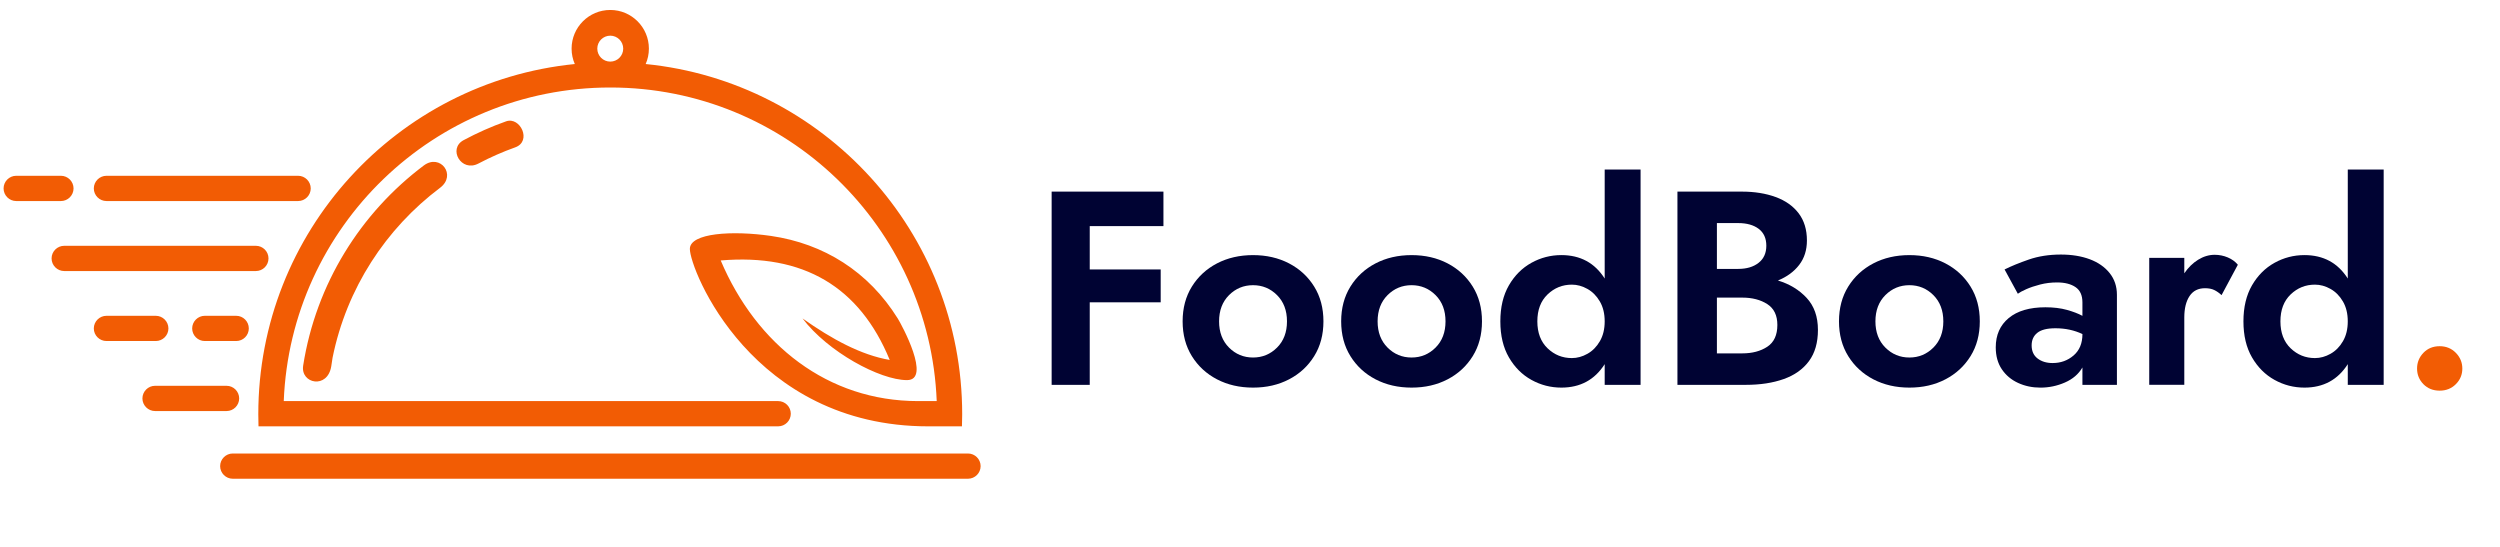
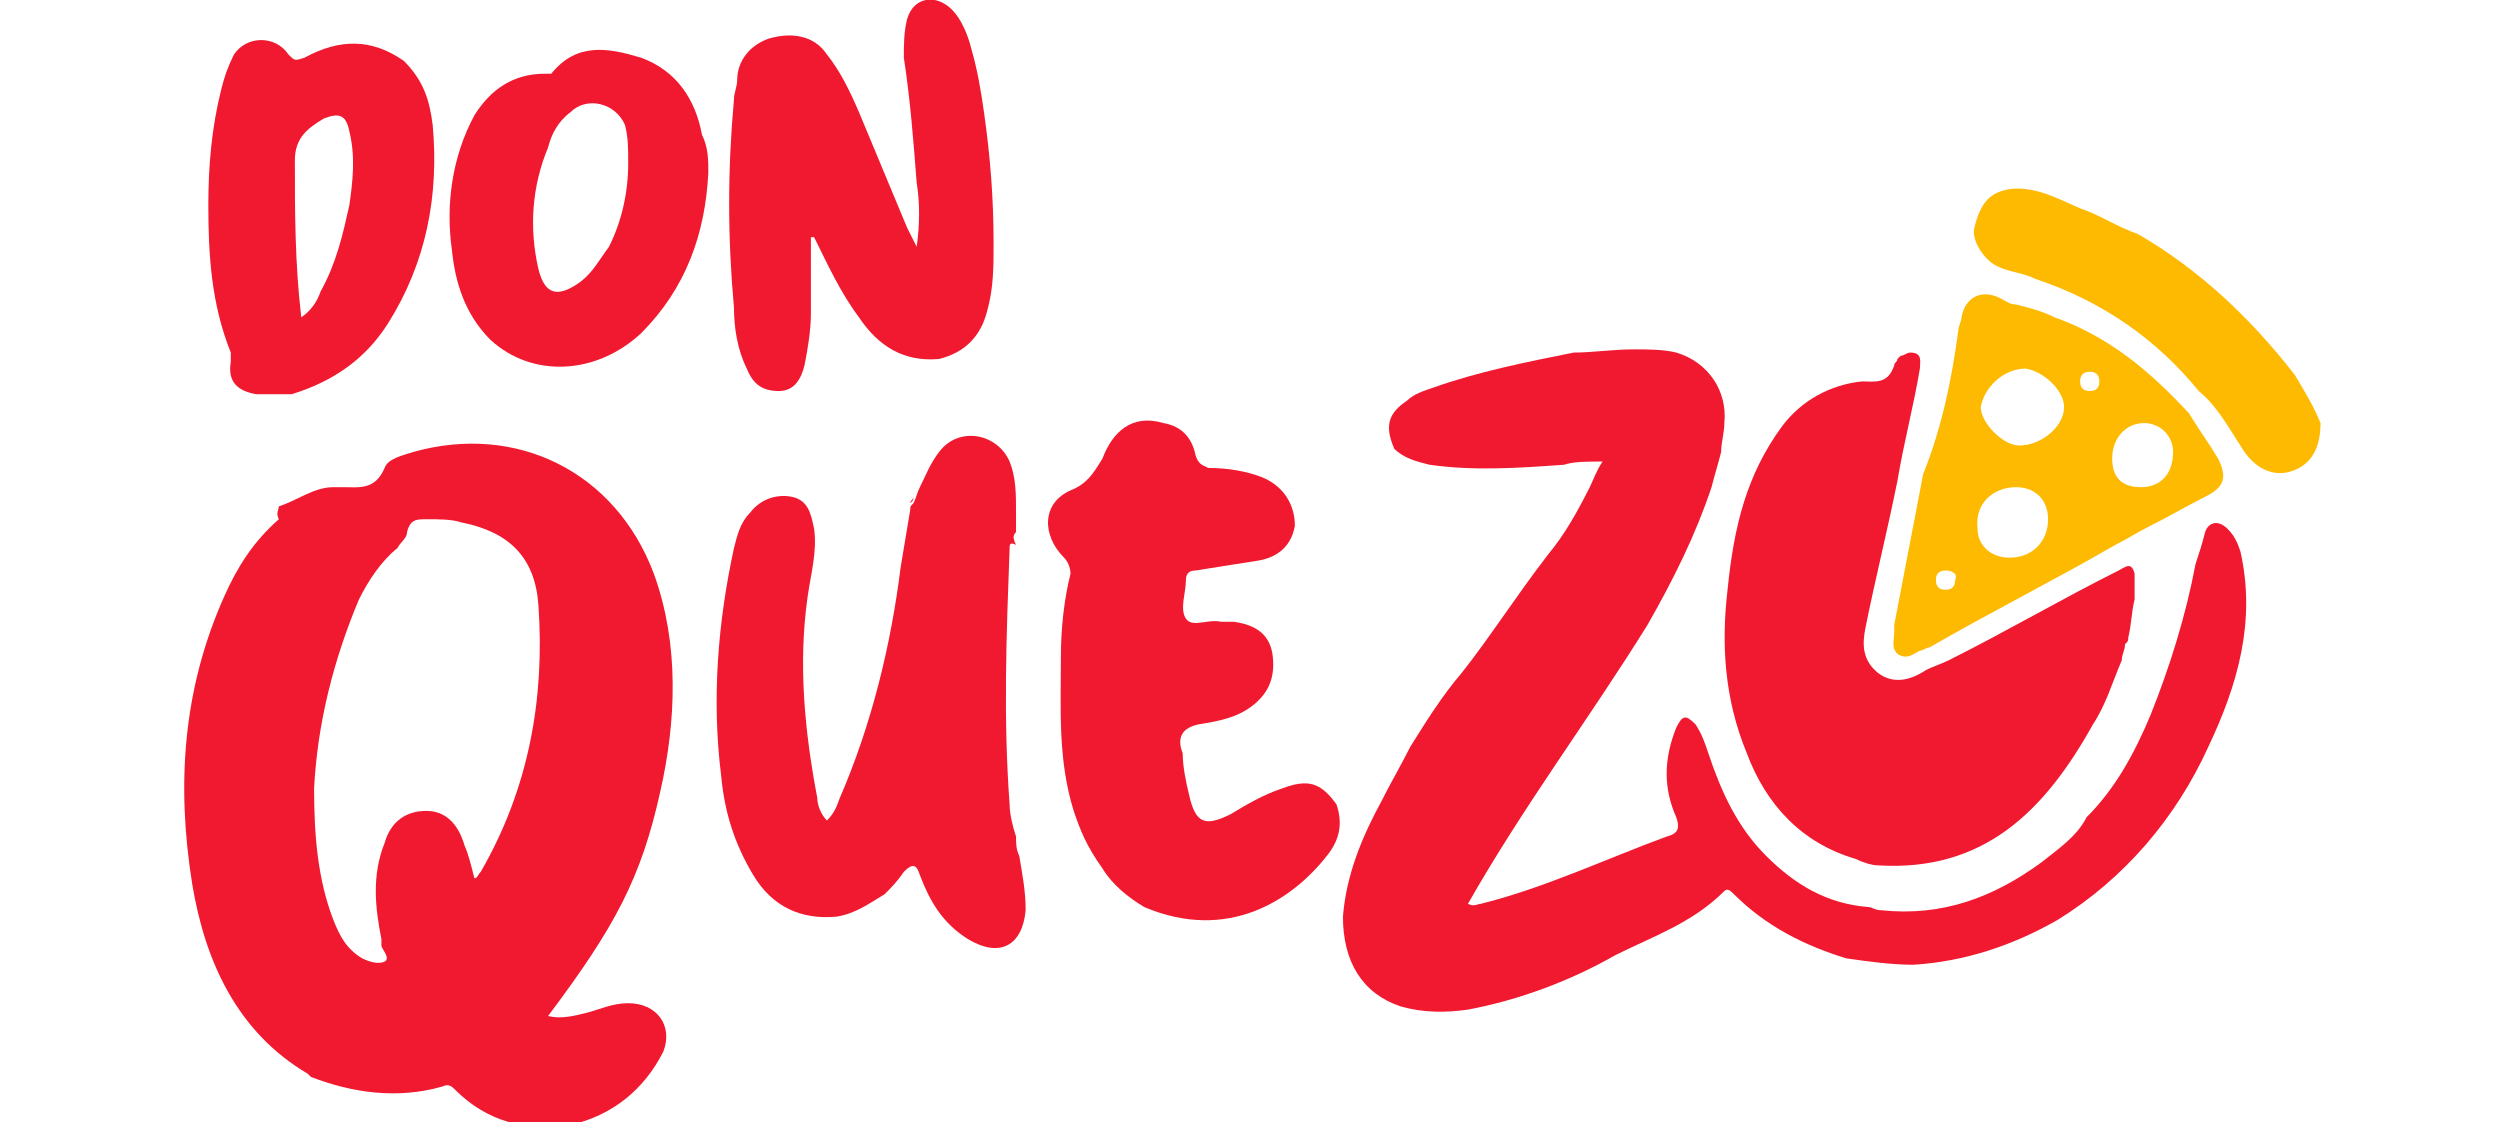
- <svg xmlns="http://www.w3.org/2000/svg" version="1.1" x="0px" y="0px" width="160px" height="35px" viewBox="0 0 160 35" enable-background="new 0 0 160 35" xml:space="preserve">
+ <svg xmlns="http://www.w3.org/2000/svg" version="1.1" id="Capa_1" x="0px" y="0px" viewBox="0 0 78 35" style="enable-background:new 0 0 78 35;" xml:space="preserve">
+   <style type="text/css">
+ 	.st0{fill:#E91C2E;}
+ 	.st1{fill:#F1192F;}
+ 	.st2{fill:#FEB901;}
+ </style>
  <g id="Layer_1">
</g>
-   <g id="Layer_2">
-     <g>
-       <path fill-rule="evenodd" clip-rule="evenodd" fill="#F25C04" d="M21.202,23.433l0.083-0.544c0.899-4.44,3.412-8.263,6.877-10.868    c1.087-0.817,0.011-2.213-1.036-1.432c-4.044,3.036-6.904,7.578-7.724,12.812C19.222,24.562,20.968,24.924,21.202,23.433    L21.202,23.433z M59.414,27.286c-11.296,0-15.263-10.041-15.263-11.354c0-1.023,2.719-1.19,5.19-0.833    c3.384,0.493,6.243,2.278,8.115,5.284c0.25,0.4,2.169,3.944,0.594,3.944c-1.738,0-5.081-1.817-6.688-3.948    c1.885,1.332,3.752,2.345,5.58,2.657c-1.931-4.694-5.536-6.815-10.817-6.367c2.292,5.399,6.849,9.001,12.634,9.001h1.191    c-0.441-11.157-9.627-20.07-20.893-20.07c-11.268,0-20.455,8.913-20.897,20.07c10.548,0,21.096,0,31.643,0    c0.446,0,0.808,0.363,0.808,0.808l0,0c0,0.443-0.362,0.807-0.808,0.807c-11.083,0-22.172,0-33.259,0    c-0.008-0.256-0.013-0.514-0.013-0.774c0-11.672,8.882-21.273,20.256-22.413c-0.132-0.3-0.205-0.636-0.205-0.986    c0-1.364,1.107-2.474,2.475-2.474c1.364,0,2.472,1.109,2.472,2.474c0,0.351-0.074,0.687-0.206,0.986    c11.375,1.139,20.257,10.74,20.257,22.413c0,0.26-0.005,0.519-0.015,0.774H59.414L59.414,27.286z M39.058,2.283    c-0.461,0-0.831,0.372-0.831,0.829c0,0.458,0.37,0.831,0.831,0.831c0.457,0,0.828-0.373,0.828-0.831    C39.885,2.655,39.515,2.283,39.058,2.283L39.058,2.283z M6.815,11.25h12.265c0.442,0,0.807,0.364,0.807,0.809l0,0    c0,0.443-0.364,0.808-0.807,0.808H6.815c-0.447,0-0.811-0.364-0.811-0.808l0,0C6.005,11.614,6.368,11.25,6.815,11.25L6.815,11.25z     M13.106,20.211h2.01c0.447,0,0.808,0.364,0.808,0.808l0,0c0,0.445-0.362,0.807-0.808,0.807h-2.01    c-0.443,0-0.807-0.362-0.807-0.807l0,0C12.3,20.575,12.663,20.211,13.106,20.211L13.106,20.211z M1.037,11.25H3.9    c0.442,0,0.807,0.364,0.807,0.809l0,0c0,0.443-0.364,0.808-0.807,0.808H1.037c-0.444,0-0.808-0.364-0.808-0.808l0,0    C0.229,11.614,0.593,11.25,1.037,11.25L1.037,11.25z M9.923,24.691h4.578c0.444,0,0.806,0.364,0.806,0.808l0,0    c0,0.443-0.362,0.808-0.806,0.808H9.923c-0.442,0-0.808-0.364-0.808-0.808l0,0C9.116,25.056,9.478,24.691,9.923,24.691    L9.923,24.691z M6.815,20.211H9.97c0.444,0,0.809,0.364,0.809,0.808l0,0c0,0.445-0.365,0.807-0.809,0.807H6.815    c-0.447,0-0.811-0.362-0.811-0.807l0,0C6.005,20.575,6.368,20.211,6.815,20.211L6.815,20.211z M4.11,15.731    c-0.444,0-0.809,0.363-0.809,0.806l0,0c0,0.448,0.365,0.81,0.809,0.81h12.265c0.446,0,0.809-0.362,0.809-0.81l0,0    c0-0.442-0.362-0.806-0.809-0.806H4.11L4.11,15.731z M14.896,29.024h47.057c0.442,0,0.807,0.364,0.807,0.808l0,0    c0,0.443-0.364,0.807-0.807,0.807H14.896c-0.443,0-0.807-0.364-0.807-0.807l0,0C14.089,29.388,14.453,29.024,14.896,29.024    L14.896,29.024z M30.62,10.466c-1.105,0.582-1.973-0.946-0.951-1.495c0.87-0.466,1.777-0.872,2.718-1.204    c0.91-0.326,1.674,1.278,0.583,1.665C32.16,9.721,31.373,10.069,30.62,10.466z" />
-       <g>
-         <path fill="#000333" d="M67.305,12.263h7.155v2.208h-4.717v2.774h4.541v2.103h-4.541v5.283h-2.438V12.263z" />
-         <path fill="#000333" d="M75.688,20.567c0-0.848,0.197-1.59,0.592-2.226c0.395-0.636,0.931-1.131,1.608-1.484     c0.677-0.353,1.446-0.53,2.306-0.53c0.859,0,1.628,0.177,2.306,0.53c0.677,0.354,1.213,0.848,1.608,1.484     c0.395,0.636,0.592,1.378,0.592,2.226s-0.197,1.59-0.592,2.226c-0.395,0.636-0.931,1.131-1.608,1.484     c-0.678,0.354-1.446,0.53-2.306,0.53c-0.86,0-1.628-0.177-2.306-0.53c-0.677-0.353-1.213-0.848-1.608-1.484     S75.688,21.415,75.688,20.567z M78.021,20.567c0,0.695,0.212,1.254,0.636,1.678c0.424,0.424,0.937,0.636,1.537,0.636     s1.113-0.212,1.537-0.636c0.424-0.424,0.636-0.983,0.636-1.678s-0.212-1.254-0.636-1.679c-0.424-0.424-0.937-0.636-1.537-0.636     s-1.113,0.212-1.537,0.636C78.233,19.312,78.021,19.872,78.021,20.567z" />
-         <path fill="#000333" d="M85.835,20.567c0-0.848,0.197-1.59,0.592-2.226c0.395-0.636,0.931-1.131,1.608-1.484     c0.677-0.353,1.446-0.53,2.306-0.53c0.859,0,1.628,0.177,2.306,0.53c0.677,0.354,1.213,0.848,1.608,1.484     c0.395,0.636,0.592,1.378,0.592,2.226s-0.197,1.59-0.592,2.226c-0.395,0.636-0.931,1.131-1.608,1.484     c-0.678,0.354-1.446,0.53-2.306,0.53c-0.86,0-1.628-0.177-2.306-0.53c-0.677-0.353-1.213-0.848-1.608-1.484     S85.835,21.415,85.835,20.567z M88.167,20.567c0,0.695,0.212,1.254,0.636,1.678c0.424,0.424,0.937,0.636,1.537,0.636     s1.113-0.212,1.537-0.636c0.424-0.424,0.636-0.983,0.636-1.678s-0.212-1.254-0.636-1.679c-0.424-0.424-0.937-0.636-1.537-0.636     s-1.113,0.212-1.537,0.636C88.379,19.312,88.167,19.872,88.167,20.567z" />
-         <path fill="#000333" d="M96.022,20.567c0-0.907,0.183-1.675,0.548-2.306c0.365-0.63,0.845-1.11,1.44-1.44     c0.595-0.33,1.233-0.495,1.917-0.495c1.213,0,2.138,0.5,2.773,1.501V10.85h2.297V24.63H102.7v-1.325     c-0.636,1.001-1.561,1.502-2.773,1.502c-0.684,0-1.322-0.165-1.917-0.495c-0.595-0.33-1.075-0.81-1.44-1.44     C96.205,22.243,96.022,21.474,96.022,20.567z M98.39,20.567c0,0.73,0.218,1.305,0.653,1.723c0.436,0.418,0.954,0.627,1.555,0.627     c0.341,0,0.674-0.091,0.998-0.274c0.324-0.182,0.589-0.45,0.795-0.804s0.309-0.777,0.309-1.272s-0.103-0.919-0.309-1.272     c-0.206-0.354-0.471-0.622-0.795-0.804c-0.324-0.183-0.657-0.274-0.998-0.274c-0.601,0-1.119,0.209-1.555,0.627     C98.607,19.262,98.39,19.836,98.39,20.567z" />
-         <path fill="#000333" d="M116.348,21.114c0,0.813-0.191,1.479-0.574,1.997c-0.383,0.519-0.921,0.901-1.616,1.148     c-0.695,0.248-1.502,0.371-2.42,0.371h-4.382V12.263h4.117c0.812,0,1.534,0.115,2.164,0.345s1.122,0.577,1.476,1.042     c0.353,0.465,0.53,1.045,0.53,1.74c0,0.612-0.165,1.134-0.495,1.563c-0.33,0.43-0.784,0.763-1.36,0.999     c0.742,0.224,1.354,0.595,1.837,1.113C116.107,19.583,116.348,20.267,116.348,21.114z M111.242,14.277h-1.36v2.933h1.36     c0.542,0,0.978-0.129,1.308-0.389c0.33-0.259,0.495-0.624,0.495-1.096c0-0.471-0.162-0.83-0.486-1.078     C112.234,14.401,111.796,14.277,111.242,14.277z M109.882,22.616h1.625c0.636,0,1.169-0.141,1.599-0.424     c0.43-0.283,0.645-0.748,0.645-1.396c0-0.612-0.215-1.057-0.645-1.334c-0.43-0.276-0.963-0.415-1.599-0.415h-1.625V22.616z" />
-         <path fill="#000333" d="M117.695,20.567c0-0.848,0.197-1.59,0.592-2.226c0.395-0.636,0.931-1.131,1.608-1.484     c0.677-0.353,1.446-0.53,2.306-0.53c0.859,0,1.628,0.177,2.306,0.53c0.677,0.354,1.213,0.848,1.608,1.484     c0.395,0.636,0.592,1.378,0.592,2.226s-0.197,1.59-0.592,2.226c-0.395,0.636-0.931,1.131-1.608,1.484     c-0.678,0.354-1.446,0.53-2.306,0.53c-0.86,0-1.628-0.177-2.306-0.53c-0.677-0.353-1.213-0.848-1.608-1.484     S117.695,21.415,117.695,20.567z M120.027,20.567c0,0.695,0.212,1.254,0.636,1.678c0.424,0.424,0.937,0.636,1.537,0.636     s1.113-0.212,1.537-0.636c0.424-0.424,0.636-0.983,0.636-1.678s-0.212-1.254-0.636-1.679c-0.424-0.424-0.937-0.636-1.537-0.636     s-1.113,0.212-1.537,0.636C120.239,19.312,120.027,19.872,120.027,20.567z" />
-         <path fill="#000333" d="M129.141,18.8l-0.848-1.555c0.424-0.212,0.942-0.424,1.555-0.636c0.612-0.212,1.295-0.318,2.049-0.318     c0.695,0,1.31,0.101,1.846,0.3c0.536,0.201,0.96,0.495,1.272,0.884c0.312,0.389,0.468,0.854,0.468,1.396v5.76h-2.208v-1.113     c-0.247,0.424-0.621,0.745-1.122,0.963c-0.501,0.218-1.022,0.327-1.563,0.327c-0.519,0-0.996-0.1-1.431-0.3     c-0.436-0.2-0.784-0.492-1.042-0.875c-0.259-0.383-0.389-0.851-0.389-1.405c0-0.789,0.276-1.414,0.83-1.873     c0.554-0.459,1.337-0.689,2.35-0.689c0.518,0,0.978,0.056,1.378,0.168c0.4,0.112,0.73,0.239,0.989,0.38v-0.866     c0-0.447-0.147-0.771-0.441-0.972s-0.689-0.3-1.184-0.3c-0.377,0-0.736,0.044-1.078,0.132s-0.639,0.188-0.892,0.3     C129.427,18.621,129.248,18.718,129.141,18.8z M130.025,22.104c0,0.365,0.126,0.645,0.38,0.839     c0.253,0.194,0.574,0.292,0.963,0.292c0.518,0,0.965-0.162,1.343-0.486c0.376-0.324,0.565-0.78,0.565-1.369     c-0.518-0.247-1.095-0.371-1.731-0.371c-0.53,0-0.916,0.097-1.157,0.292C130.146,21.494,130.025,21.762,130.025,22.104z" />
-         <path fill="#000333" d="M142.18,18.888c-0.153-0.141-0.309-0.25-0.468-0.327s-0.356-0.115-0.592-0.115     c-0.436,0-0.766,0.167-0.989,0.503c-0.224,0.335-0.336,0.792-0.336,1.369v4.311h-2.244v-8.127h2.244v0.989     c0.248-0.365,0.542-0.654,0.883-0.866s0.695-0.318,1.06-0.318c0.294,0,0.574,0.056,0.839,0.168     c0.265,0.112,0.48,0.268,0.645,0.468L142.18,18.888z" />
-         <path fill="#000333" d="M143.58,20.567c0-0.907,0.183-1.675,0.548-2.306c0.365-0.63,0.845-1.11,1.44-1.44     c0.595-0.33,1.233-0.495,1.917-0.495c1.213,0,2.138,0.5,2.773,1.501V10.85h2.297V24.63h-2.297v-1.325     c-0.636,1.001-1.561,1.502-2.773,1.502c-0.684,0-1.322-0.165-1.917-0.495c-0.595-0.33-1.075-0.81-1.44-1.44     C143.762,22.243,143.58,21.474,143.58,20.567z M145.947,20.567c0,0.73,0.218,1.305,0.653,1.723     c0.436,0.418,0.954,0.627,1.555,0.627c0.341,0,0.674-0.091,0.998-0.274c0.324-0.182,0.589-0.45,0.795-0.804     s0.309-0.777,0.309-1.272s-0.103-0.919-0.309-1.272c-0.206-0.354-0.471-0.622-0.795-0.804c-0.324-0.183-0.657-0.274-0.998-0.274     c-0.601,0-1.119,0.209-1.555,0.627C146.165,19.262,145.947,19.836,145.947,20.567z" />
-         <path fill="#F25C04" d="M154.692,23.588c0-0.389,0.135-0.724,0.406-1.007s0.619-0.424,1.042-0.424     c0.412,0,0.757,0.142,1.034,0.424c0.276,0.283,0.415,0.618,0.415,1.007s-0.139,0.722-0.415,0.999     c-0.277,0.276-0.622,0.415-1.034,0.415c-0.424,0-0.771-0.139-1.042-0.415C154.828,24.31,154.692,23.977,154.692,23.588z" />
-       </g>
-     </g>
+   <path class="st0" d="M-267.2,186.5c0.1,0,0.2,0,0.4,0C-267,186.5-267.1,186.5-267.2,186.5z" />
+   <g>
+     <path class="st1" d="M8.7,15.8c0.6-0.2,1.1-0.6,1.7-0.6c0.1,0,0.2,0,0.3,0c0.5,0,1,0.1,1.3-0.6c0.1-0.3,0.6-0.4,0.9-0.5   c3.2-0.9,6.3,0.6,7.5,3.8c0.8,2.2,0.7,4.6,0.2,6.8c-0.6,2.7-1.4,4.2-3.5,7c0.4,0.1,0.8,0,1.2-0.1c0.4-0.1,0.8-0.3,1.3-0.3   c0.9,0,1.4,0.7,1.1,1.5c-0.6,1.2-1.6,2-2.9,2.3c-1.4,0.2-2.6-0.1-3.6-1.1c-0.1-0.1-0.2-0.2-0.4-0.1c-1.4,0.4-2.8,0.2-4.1-0.3   c0,0,0,0,0,0c0,0-0.1-0.1-0.1-0.1c-2.2-1.3-3.2-3.5-3.6-5.9c-0.5-3.1-0.3-6.1,1-9c0.4-0.9,0.9-1.7,1.7-2.4   C8.6,16,8.7,15.9,8.7,15.8z M14.8,27.4c0.1,0,0.1-0.1,0.2-0.2c1.5-2.6,2-5.4,1.8-8.3c-0.1-1.5-0.9-2.3-2.4-2.6   c-0.3-0.1-0.7-0.1-1.1-0.1c-0.3,0-0.5,0-0.6,0.4c0,0.2-0.2,0.3-0.3,0.5c-0.5,0.4-0.9,1-1.2,1.6c-0.8,1.9-1.3,3.9-1.4,5.9   c0,1.4,0.1,2.8,0.6,4.1c0.2,0.5,0.4,0.9,0.9,1.2c0.2,0.1,0.5,0.2,0.7,0.1c0.2-0.1-0.1-0.4-0.1-0.5c0-0.1,0-0.1,0-0.2   c-0.2-1-0.3-2,0.1-3c0.2-0.7,0.7-1,1.3-1c0.6,0,1,0.4,1.2,1.1C14.6,26.6,14.7,27,14.8,27.4z" />
+     <path class="st1" d="M48.3,17.3c0.5-0.6,0.9-1.3,1.3-2.1c0.1-0.2,0.2-0.5,0.4-0.8c-0.5,0-0.9,0-1.2,0.1c-1.4,0.1-2.8,0.2-4.2,0   c-0.4-0.1-0.8-0.2-1.1-0.5c-0.3-0.7-0.2-1.1,0.4-1.5c0.2-0.2,0.5-0.3,0.8-0.4c1.4-0.5,2.9-0.8,4.4-1.1c0.6,0,1.2-0.1,1.9-0.1   c0.4,0,0.9,0,1.3,0.1c1,0.3,1.6,1.2,1.5,2.2c0,0.3-0.1,0.6-0.1,0.9c-0.1,0.4-0.2,0.7-0.3,1.1c-0.5,1.5-1.2,2.9-2,4.3   c-1.8,2.9-3.9,5.7-5.6,8.7c0.2,0.1,0.3,0,0.4,0c2-0.5,3.9-1.4,5.8-2.1c0.4-0.1,0.4-0.3,0.3-0.6c-0.4-0.9-0.4-1.8,0-2.8   c0.2-0.4,0.3-0.4,0.6-0.1c0.2,0.3,0.3,0.6,0.4,0.9c0.4,1.2,0.9,2.3,1.8,3.2c0.9,0.9,1.9,1.5,3.2,1.6c0.1,0,0.2,0.1,0.4,0.1   c1.9,0.2,3.5-0.4,5-1.5c0.5-0.4,1.1-0.8,1.4-1.4c0.9-0.9,1.5-2,2-3.2c0.6-1.5,1.1-3.1,1.4-4.7c0.1-0.3,0.2-0.6,0.3-1   c0.1-0.3,0.4-0.4,0.7-0.1c0.2,0.2,0.3,0.4,0.4,0.7c0.5,2.2-0.1,4.2-1,6.1c-1,2.2-2.6,4.1-4.7,5.4c-1.4,0.8-2.9,1.3-4.5,1.4   c-0.7,0-1.4-0.1-2.1-0.2c-1.3-0.4-2.5-1-3.5-2c-0.1-0.1-0.2-0.2-0.3-0.1c-1,1-2.2,1.4-3.4,2c-1.4,0.8-3,1.4-4.6,1.7   c-0.7,0.1-1.4,0.1-2.1-0.1c-1.2-0.4-1.8-1.4-1.8-2.8c0.1-1.3,0.6-2.5,1.2-3.6c0.3-0.6,0.6-1.1,0.9-1.7c0.5-0.8,1-1.6,1.6-2.3   C46.4,20,47.3,18.6,48.3,17.3z" />
+     <path class="st1" d="M31.5,17.1c-0.1,2.7-0.2,5.3,0,8c0,0.3,0.1,0.7,0.2,1c0,0.2,0,0.4,0.1,0.6c0.1,0.6,0.2,1.1,0.2,1.7   c-0.1,1.1-0.8,1.5-1.8,0.9c-0.8-0.5-1.2-1.2-1.5-2c-0.1-0.3-0.2-0.4-0.5-0.1c-0.2,0.3-0.4,0.5-0.6,0.7c-0.5,0.3-0.9,0.6-1.5,0.7   c-1.1,0.1-2-0.3-2.6-1.3c-0.6-1-0.9-2-1-3.1c-0.3-2.4-0.1-4.8,0.4-7.1c0.1-0.4,0.2-0.8,0.5-1.1c0.3-0.4,0.8-0.6,1.3-0.5   c0.5,0.1,0.6,0.5,0.7,1c0.1,0.7-0.1,1.4-0.2,2.1c-0.3,2.1-0.1,4.2,0.3,6.3c0,0.2,0.1,0.5,0.3,0.7c0.2-0.2,0.3-0.4,0.4-0.7   c1-2.3,1.6-4.8,1.9-7.2c0.1-0.6,0.2-1.2,0.3-1.8c0-0.1,0-0.1,0.1-0.2c0.1-0.2,0.1-0.3,0.2-0.5c0.2-0.4,0.3-0.7,0.6-1.1   c0.6-0.8,1.8-0.6,2.2,0.3c0.2,0.5,0.2,1,0.2,1.6c0,0.2,0,0.4,0,0.6c-0.1,0.1-0.1,0.2,0,0.4C31.5,16.9,31.5,17,31.5,17.1z" />
+     <path class="st1" d="M29.3,11.2c-1.1,0.1-1.9-0.4-2.5-1.3c-0.6-0.8-1-1.7-1.4-2.5c0,0-0.1,0-0.1,0c0,0.8,0,1.6,0,2.4   c0,0.5-0.1,1.1-0.2,1.6c-0.1,0.4-0.3,0.8-0.8,0.8c-0.5,0-0.8-0.2-1-0.7c-0.3-0.6-0.4-1.3-0.4-1.9c-0.2-2.2-0.2-4.3,0-6.5   c0-0.2,0.1-0.4,0.1-0.6C23,1.9,23.4,1.4,24,1.2c0.7-0.2,1.4-0.1,1.8,0.5c0.4,0.5,0.7,1.1,1,1.8c0.5,1.2,1,2.4,1.5,3.6   c0.1,0.2,0.2,0.4,0.3,0.6c0.1-0.7,0.1-1.4,0-2c-0.1-1.3-0.2-2.6-0.4-3.9c0-0.4,0-0.8,0.1-1.2c0.2-0.7,0.9-0.8,1.4-0.3   c0.3,0.3,0.5,0.8,0.6,1.2c0.2,0.7,0.3,1.3,0.4,2C30.9,4.9,31,6.2,31,7.6c0,0.7,0,1.4-0.2,2.1C30.6,10.5,30.1,11,29.3,11.2z" />
+     <path class="st1" d="M12.6,1.9c0.6,0.6,0.8,1.2,0.9,2c0.2,2.2-0.2,4.3-1.4,6.2c-0.7,1.1-1.7,1.8-3,2.2c-0.4,0-0.7,0-1.1,0   c-0.6-0.1-0.9-0.4-0.8-1c0-0.1,0-0.2,0-0.3C6.6,9.5,6.5,8,6.5,6.4c0-1.2,0.1-2.4,0.4-3.6c0.1-0.4,0.2-0.7,0.4-1.1   C7.7,1.1,8.6,1.1,9,1.7c0.2,0.2,0.2,0.2,0.5,0.1C10.6,1.2,11.6,1.2,12.6,1.9z M9.4,9.9C9.7,9.7,9.9,9.4,10,9.1   c0.5-0.9,0.7-1.8,0.9-2.7c0.1-0.7,0.2-1.5,0-2.3c-0.1-0.5-0.3-0.6-0.8-0.4C9.6,4,9.2,4.3,9.2,5C9.2,6.6,9.2,8.2,9.4,9.9z" />
+     <path class="st2" d="M63.5,8.7c-0.4-0.2-0.8-0.2-1.2-0.4c-0.4-0.2-0.8-0.8-0.7-1.2c0.2-0.8,0.5-1.1,1.1-1.2   c0.8-0.1,1.5,0.3,2.2,0.6c0.6,0.2,1.2,0.6,1.8,0.8c1.9,1.1,3.5,2.6,4.9,4.4c0.3,0.5,0.6,1,0.8,1.5c0,0.8-0.3,1.3-0.9,1.5   c-0.6,0.2-1.2-0.1-1.6-0.8c-0.4-0.6-0.7-1.2-1.3-1.7C67.3,10.6,65.6,9.4,63.5,8.7z" />
+     <path class="st1" d="M9.5,33.3c0,0,0.1,0.1,0.1,0.1C9.5,33.4,9.5,33.3,9.5,33.3z" />
+     <path class="st1" d="M33.5,25.3c-0.5-1.6-0.4-3.2-0.4-4.8c0-0.9,0.1-1.8,0.3-2.6c0-0.2-0.1-0.4-0.2-0.5c-0.7-0.7-0.7-1.7,0.2-2.1   c0.5-0.2,0.7-0.5,1-1c0.3-0.8,0.9-1.4,1.9-1.1c0.6,0.1,0.9,0.5,1,1c0.1,0.3,0.2,0.3,0.4,0.4c0.6,0,1.2,0.1,1.7,0.3   c0.7,0.3,1,0.9,1,1.5c-0.1,0.6-0.5,1-1.2,1.1c-0.6,0.1-1.3,0.2-1.9,0.3c-0.2,0-0.3,0.1-0.3,0.3c0,0.4-0.2,0.9,0,1.2   c0.2,0.3,0.7,0,1.1,0.1c0.1,0,0.3,0,0.4,0c0.7,0.1,1.1,0.4,1.2,1c0.1,0.7-0.1,1.2-0.6,1.6c-0.5,0.4-1.1,0.5-1.7,0.6   c-0.5,0.1-0.7,0.4-0.5,0.9c0,0.4,0.1,0.9,0.2,1.3c0.2,0.9,0.5,1,1.3,0.6c0.5-0.3,1-0.6,1.6-0.8c0.8-0.3,1.2-0.2,1.7,0.5   c0.2,0.6,0.1,1.1-0.3,1.6c-1.1,1.4-3.1,2.7-5.7,1.6c-0.5-0.3-1-0.7-1.3-1.2C33.9,26.4,33.7,25.9,33.5,25.3z" />
+     <path class="st1" d="M22.1,5.4C22,7.3,21.4,9,20,10.4c-1.4,1.3-3.4,1.4-4.7,0.2c-0.8-0.8-1.1-1.8-1.2-2.8c-0.2-1.4,0-2.9,0.7-4.2   C15.3,2.8,16,2.3,17,2.3c0.1,0,0.2,0,0.2,0C18,1.3,19,1.5,20,1.8c1.1,0.4,1.7,1.3,1.9,2.4C22.1,4.6,22.1,5,22.1,5.4z M19.6,5.1   c0-0.5,0-0.8-0.1-1.2c-0.3-0.7-1.2-0.9-1.7-0.4c-0.4,0.3-0.6,0.7-0.7,1.1c-0.5,1.2-0.6,2.5-0.3,3.8c0.2,0.8,0.6,0.9,1.3,0.4   c0.4-0.3,0.6-0.7,0.9-1.1C19.4,6.9,19.6,6,19.6,5.1z" />
+     <path class="st1" d="M28.5,15.5c0,0.1,0,0.1-0.1,0.2C28.4,15.6,28.5,15.6,28.5,15.5z" />
+     <path class="st1" d="M55.6,13.3c0.6-0.8,1.5-1.3,2.5-1.4c0.4,0,0.8,0.1,1-0.5c0-0.1,0.1-0.1,0.1-0.2c0,0,0,0,0,0   c0,0,0.1-0.1,0.1-0.1c0.1,0,0.2-0.1,0.3-0.1c0.4,0,0.3,0.3,0.3,0.5c-0.2,1.2-0.5,2.3-0.7,3.5c-0.3,1.5-0.7,3.1-1,4.6   c-0.1,0.5-0.1,1,0.4,1.4c0.4,0.3,0.9,0.3,1.5-0.1c0.2-0.1,0.5-0.2,0.7-0.3c1.8-0.9,3.5-1.9,5.3-2.8c0.2-0.1,0.4-0.3,0.5,0.1   c0,0.2,0,0.4,0,0.6c0,0.1,0,0.1,0,0.2c-0.1,0.4-0.1,0.8-0.2,1.2c0,0.1,0,0.1-0.1,0.2c0,0.2-0.1,0.3-0.1,0.5c-0.3,0.7-0.5,1.4-0.9,2   c-1.5,2.7-3.4,4.6-6.7,4.4c-0.2,0-0.5-0.1-0.7-0.2c-1.7-0.5-2.8-1.7-3.4-3.3c-0.7-1.7-0.8-3.4-0.6-5.1   C54.1,16.4,54.5,14.8,55.6,13.3z" />
+     <path class="st2" d="M61.1,10.3c0-0.1,0.1-0.3,0.1-0.4c0.1-0.6,0.6-0.9,1.2-0.6c0.2,0.1,0.3,0.2,0.5,0.2c0.4,0.1,0.8,0.2,1.2,0.4   c1.7,0.6,3,1.7,4.2,3c0.3,0.5,0.6,0.9,0.9,1.4c0.3,0.6,0.2,0.9-0.4,1.2c-0.6,0.3-1.1,0.6-1.7,0.9c-0.4,0.2-0.7,0.4-1.1,0.6   c-1.9,1.1-3.9,2.1-5.8,3.2c-0.1,0-0.2,0.1-0.3,0.1c-0.2,0.1-0.4,0.3-0.7,0.1c-0.2-0.2-0.1-0.4-0.1-0.7c0-0.1,0-0.1,0-0.2   c0.3-1.6,0.6-3.1,0.9-4.7C60.6,13.3,60.9,11.8,61.1,10.3z M63,13.9c0.7,0,1.4-0.6,1.4-1.2c0-0.5-0.6-1.1-1.2-1.2   c-0.7,0-1.3,0.6-1.4,1.2C61.8,13.2,62.5,13.9,63,13.9z M62.7,17.4c0.7,0,1.2-0.5,1.2-1.2c0-0.6-0.4-1-1-1c-0.7,0-1.3,0.5-1.2,1.3   C61.7,17,62.1,17.4,62.7,17.4z M66.8,15.2c0.6,0,1-0.4,1-1.1c0-0.5-0.4-0.9-0.9-0.9c-0.6,0-1,0.5-1,1.1   C65.9,14.9,66.2,15.2,66.8,15.2z M60.7,17.8c-0.2,0-0.3,0.1-0.3,0.3c0,0.2,0.1,0.3,0.3,0.3c0.2,0,0.3-0.1,0.3-0.3   C61.1,17.9,60.9,17.8,60.7,17.8z M65.2,11.6c-0.2,0-0.3,0.1-0.3,0.3c0,0.2,0.1,0.3,0.3,0.3c0.2,0,0.3-0.1,0.3-0.3   C65.5,11.7,65.4,11.6,65.2,11.6z" />
+     <path class="st1" d="M66.4,20c0-0.1,0-0.1,0.1-0.2C66.4,19.9,66.4,19.9,66.4,20z" />
+     <path class="st1" d="M66.7,18.6c0-0.1,0-0.1,0-0.2C66.7,18.5,66.7,18.5,66.7,18.6z" />
+     <path class="st1" d="M59.5,11.2c0,0-0.1,0.1-0.1,0.1C59.4,11.2,59.4,11.2,59.5,11.2z" />
  </g>
</svg>
